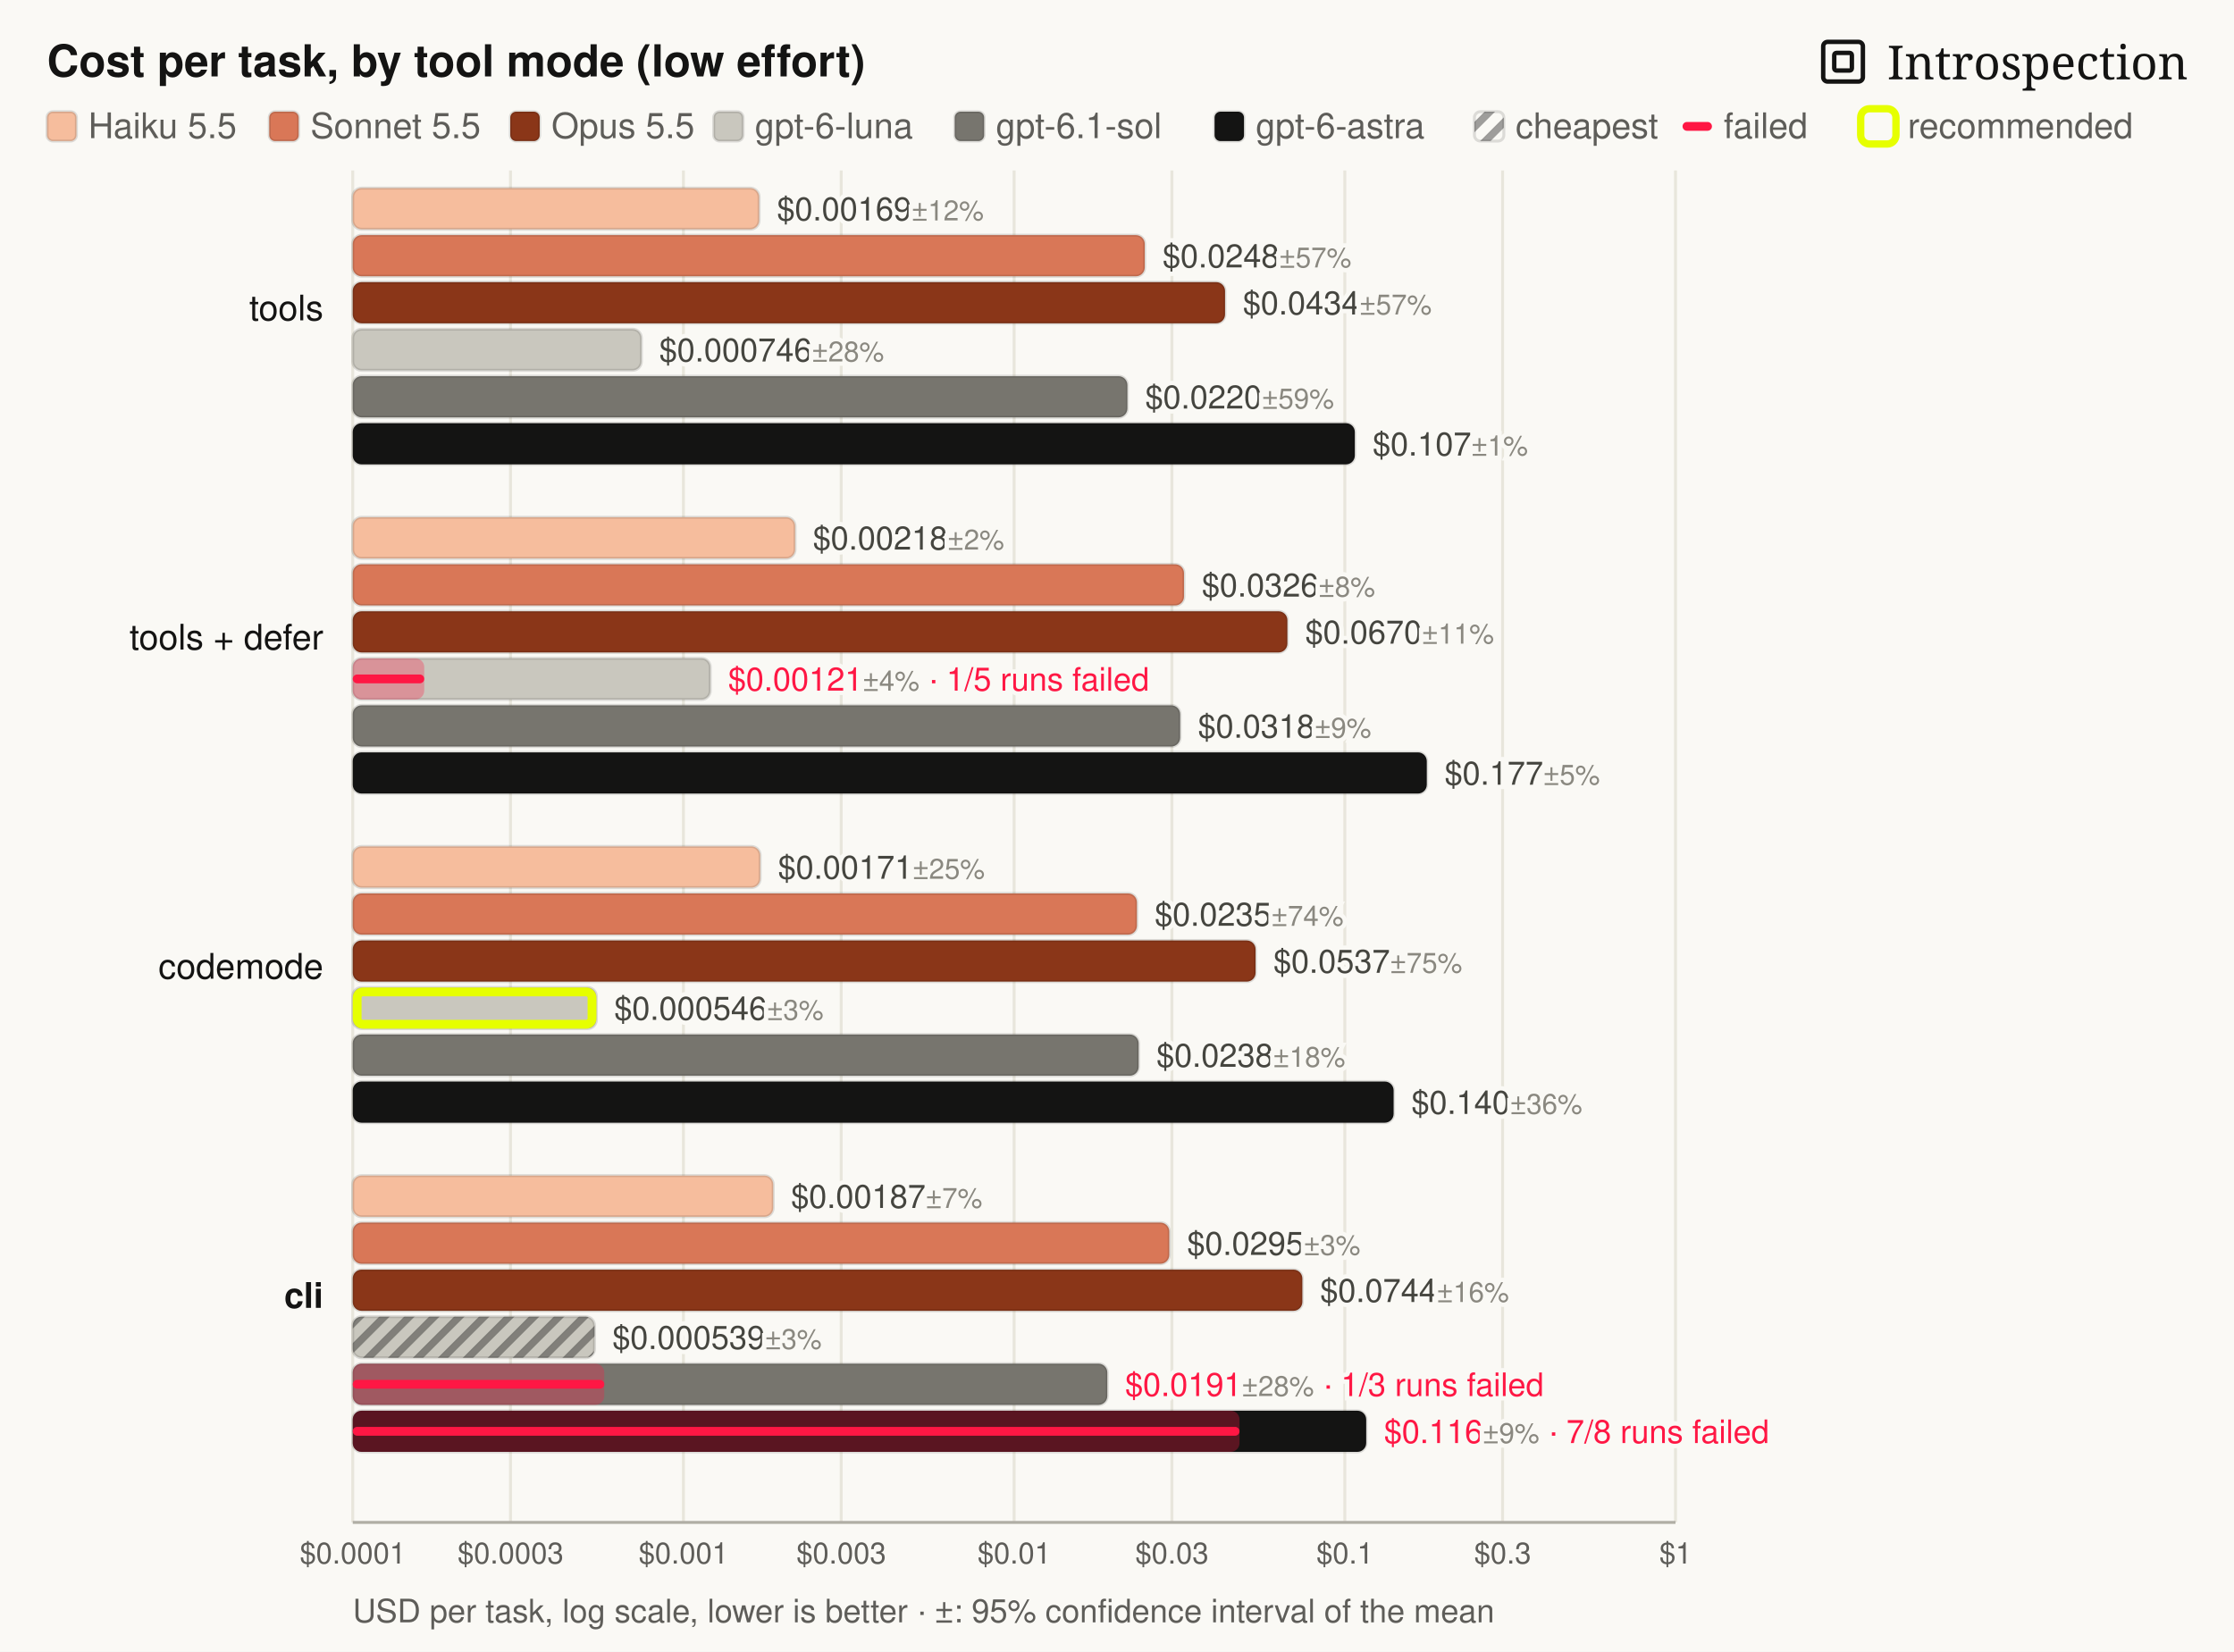
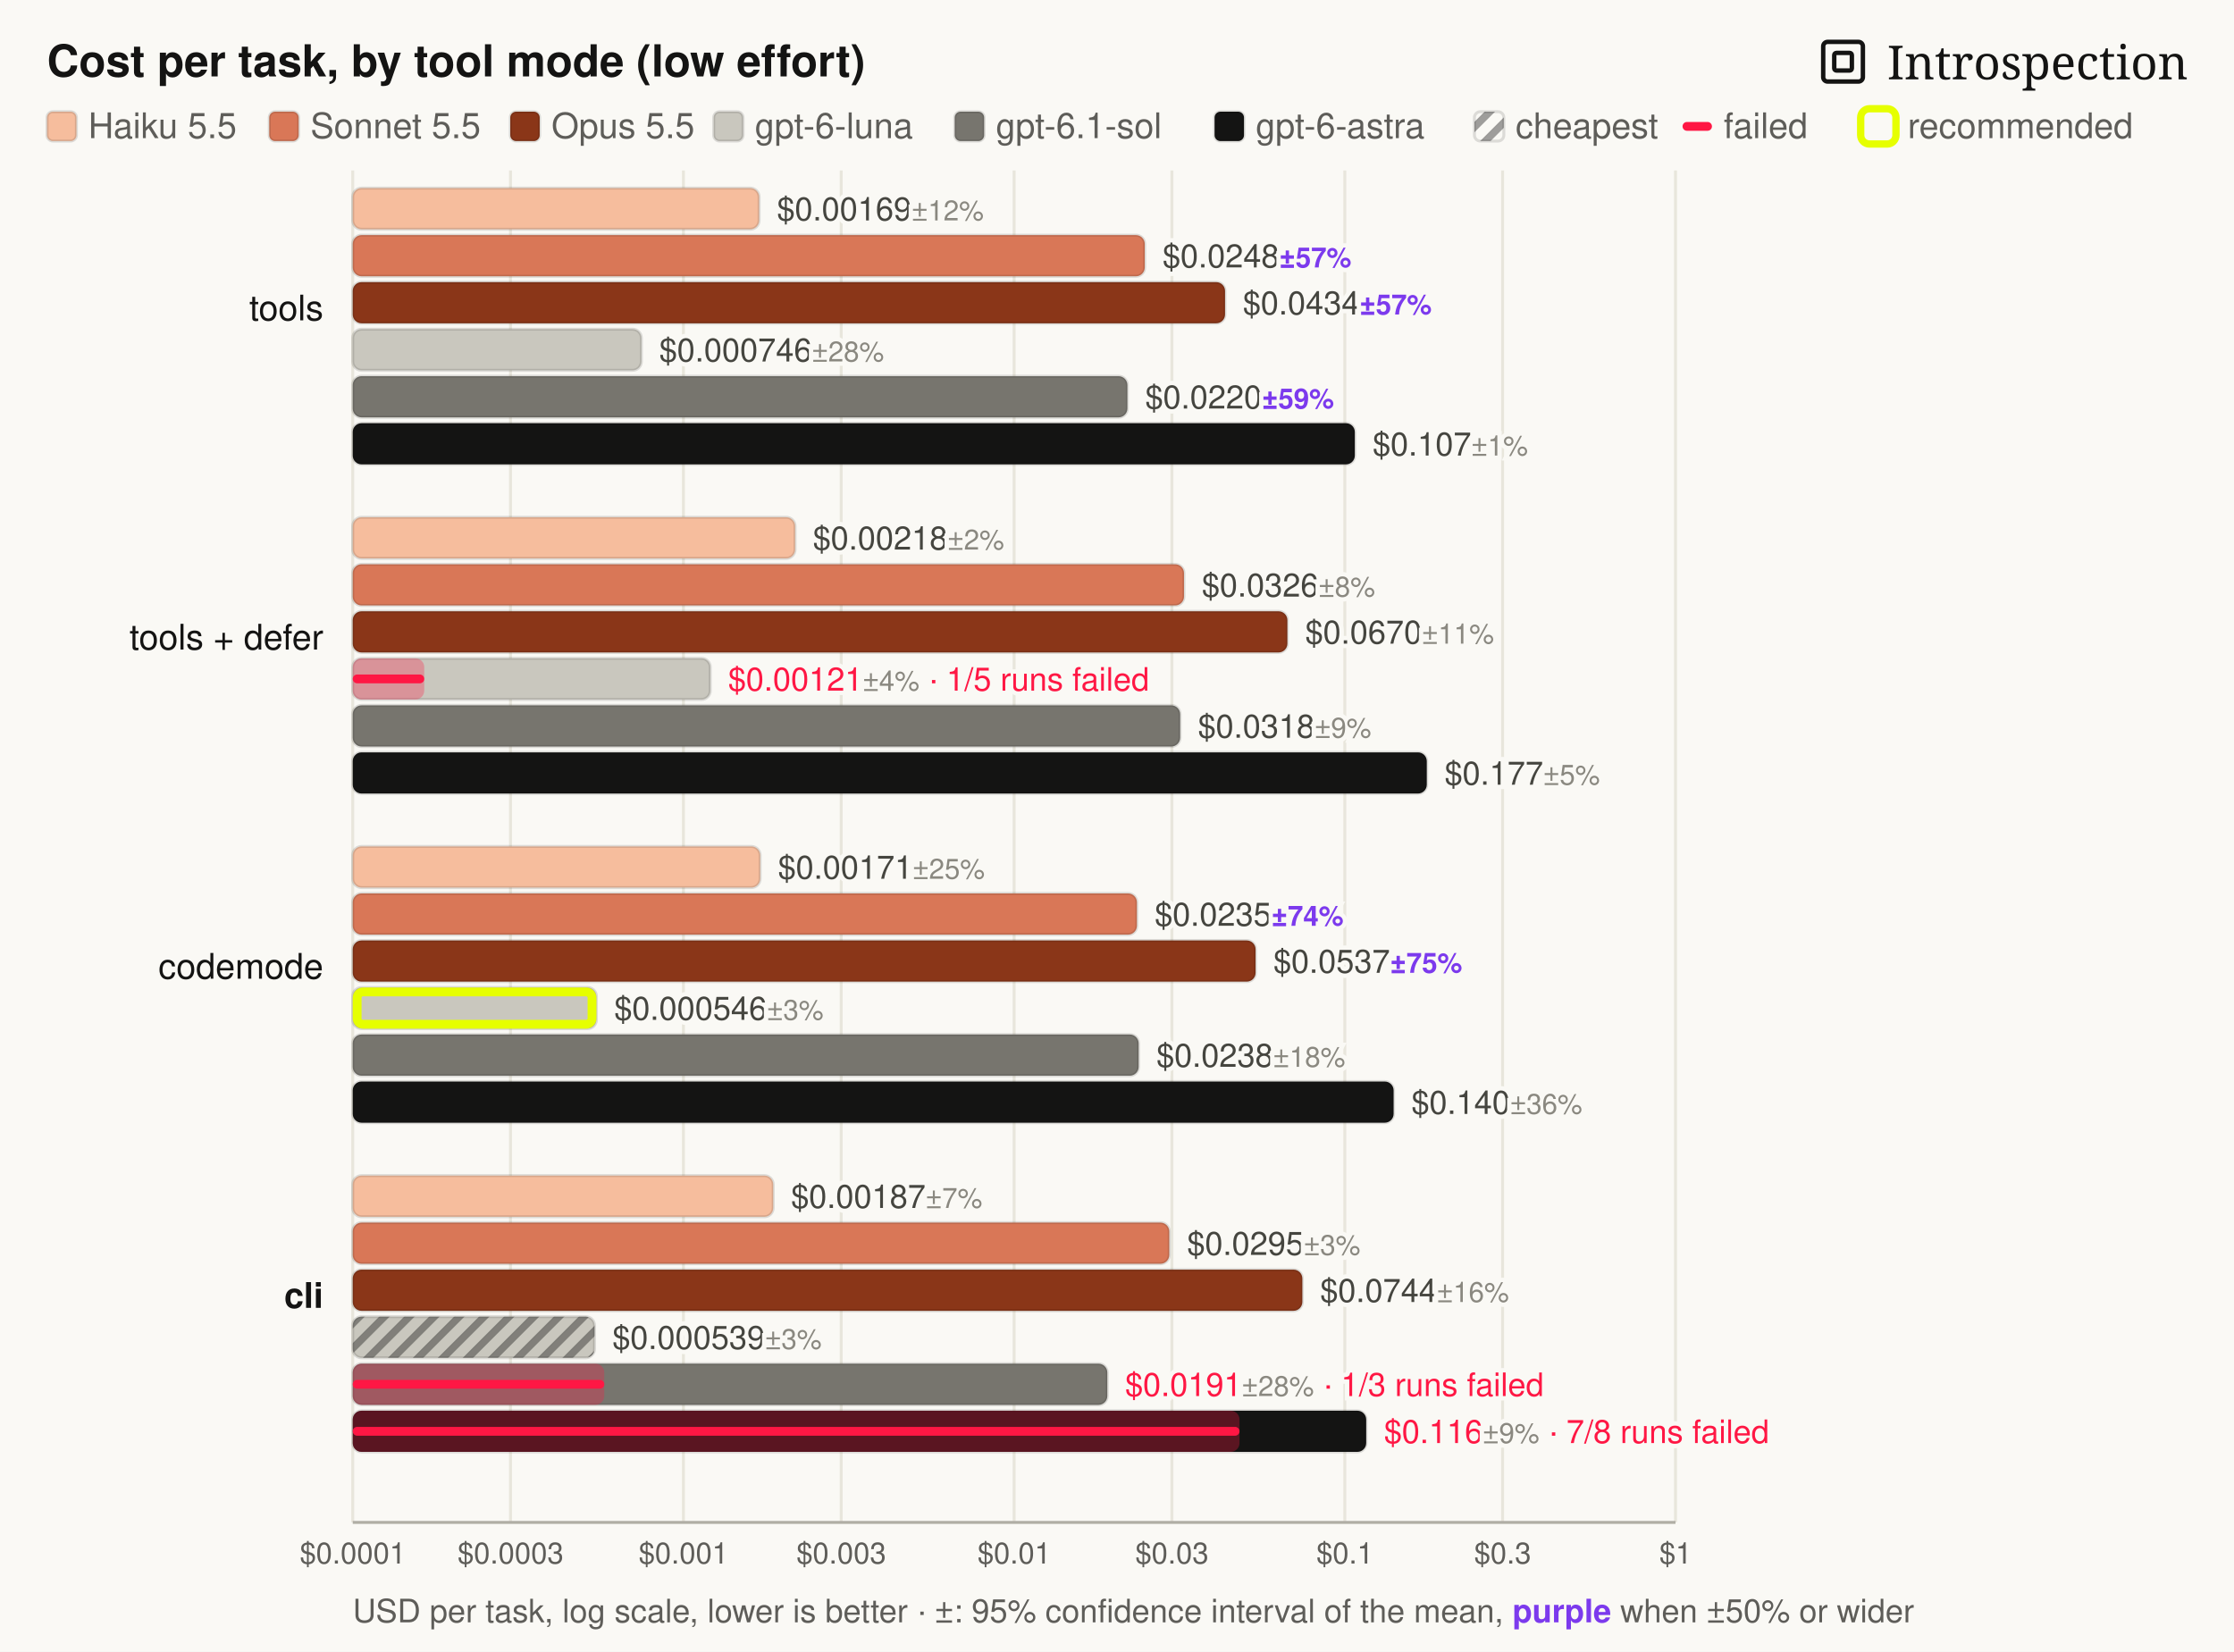
<svg xmlns="http://www.w3.org/2000/svg" width="760" height="562" viewBox="0 0 760 562" font-family="-apple-system, Segoe UI, Helvetica, Arial, sans-serif">
  <defs>
    <pattern id="win-light" patternUnits="userSpaceOnUse" width="6" height="6" patternTransform="rotate(45)">
      <rect width="2.5" height="6" fill="#141413" opacity="0.4" />
    </pattern>
    <pattern id="win-dark" patternUnits="userSpaceOnUse" width="6" height="6" patternTransform="rotate(45)">
      <rect width="2.5" height="6" fill="#ffffff" opacity="0.6" />
    </pattern>
  </defs>
  <rect width="760" height="562" fill="#faf9f5" />
  <text x="16" y="26" font-size="15" font-weight="600" fill="#141413">Cost per task, by tool mode (low effort)</text>
  <g transform="translate(618 12) scale(0.75)" fill="none" stroke="#141413" stroke-width="2" stroke-linecap="round" stroke-linejoin="round">
    <rect x="3" y="3" width="18" height="18" rx="2" />
    <rect x="8" y="8" width="8" height="8" rx="1" />
  </g>
  <text x="642" y="27" font-size="16" font-family="Georgia, serif" fill="#141413">Introspection</text>
  <rect x="16" y="38" width="10" height="10" rx="2" fill="#f6bd9d" stroke="#0000001f" />
  <text x="30" y="47" font-size="12" fill="#5e5d59">Haiku 5.5</text>
  <rect x="91.6" y="38" width="10" height="10" rx="2" fill="#d97757" stroke="#0000001f" />
  <text x="105.6" y="47" font-size="12" fill="#5e5d59">Sonnet 5.5</text>
  <rect x="173.6" y="38" width="10" height="10" rx="2" fill="#8a3618" stroke="#0000001f" />
  <text x="187.6" y="47" font-size="12" fill="#5e5d59">Opus 5.5</text>
  <rect x="242.8" y="38" width="10" height="10" rx="2" fill="#c9c7be" stroke="#0000001f" />
  <text x="256.8" y="47" font-size="12" fill="#5e5d59">gpt-6-luna</text>
  <rect x="324.8" y="38" width="10" height="10" rx="2" fill="#77756e" stroke="#0000001f" />
  <text x="338.8" y="47" font-size="12" fill="#5e5d59">gpt-6.1-sol</text>
  <rect x="413.2" y="38" width="10" height="10" rx="2" fill="#141413" stroke="#0000001f" />
  <text x="427.2" y="47" font-size="12" fill="#5e5d59">gpt-6-astra</text>
  <rect x="501.6" y="38" width="10" height="10" rx="2" fill="url(#win-light)" stroke="#0000001f" />
  <text x="515.6" y="47" font-size="12" fill="#5e5d59">cheapest</text>
  <rect x="572.4" y="41.5" width="10" height="3" rx="1.5" fill="#ff1744" />
  <text x="586.4" y="47" font-size="12" fill="#5e5d59">failed</text>
  <rect x="633" y="37" width="12" height="12" rx="3" fill="none" stroke="#e6ff00" stroke-width="2.5" />
  <text x="649" y="47" font-size="12" fill="#5e5d59">recommended</text>
  <line x1="120" y1="58" x2="120" y2="518" stroke="#e8e6dc" />
  <text x="120" y="532" font-size="10" text-anchor="middle" fill="#5e5d59">$0.0001</text>
  <line x1="173.676" y1="58" x2="173.676" y2="518" stroke="#e8e6dc" />
  <text x="173.676" y="532" font-size="10" text-anchor="middle" fill="#5e5d59">$0.0003</text>
  <line x1="232.5" y1="58" x2="232.5" y2="518" stroke="#e8e6dc" />
  <text x="232.5" y="532" font-size="10" text-anchor="middle" fill="#5e5d59">$0.001</text>
  <line x1="286.176" y1="58" x2="286.176" y2="518" stroke="#e8e6dc" />
  <text x="286.176" y="532" font-size="10" text-anchor="middle" fill="#5e5d59">$0.003</text>
  <line x1="345" y1="58" x2="345" y2="518" stroke="#e8e6dc" />
  <text x="345" y="532" font-size="10" text-anchor="middle" fill="#5e5d59">$0.01</text>
  <line x1="398.676" y1="58" x2="398.676" y2="518" stroke="#e8e6dc" />
  <text x="398.676" y="532" font-size="10" text-anchor="middle" fill="#5e5d59">$0.03</text>
  <line x1="457.5" y1="58" x2="457.5" y2="518" stroke="#e8e6dc" />
  <text x="457.5" y="532" font-size="10" text-anchor="middle" fill="#5e5d59">$0.1</text>
  <line x1="511.176" y1="58" x2="511.176" y2="518" stroke="#e8e6dc" />
  <text x="511.176" y="532" font-size="10" text-anchor="middle" fill="#5e5d59">$0.3</text>
  <line x1="570" y1="58" x2="570" y2="518" stroke="#e8e6dc" />
  <text x="570" y="532" font-size="10" text-anchor="middle" fill="#5e5d59">$1</text>
  <line x1="120" y1="518" x2="570" y2="518" stroke="#b0aea5" />
  <text x="110" y="109" font-size="12" text-anchor="end" fill="#141413" font-weight="400">tools</text>
  <rect x="120" y="64" width="138.252" height="14" rx="3" fill="#f6bd9d" stroke="#0000001f" data-href="https://artificialanalysis.ai/models/claude-haiku-5-5" />
  <text x="264.252" y="75" font-size="11" stroke="#faf9f5" stroke-width="3" paint-order="stroke" fill="#45453f">$0.00169<tspan font-size="9.5" fill="#8a8880"> ±12%</tspan>
  </text>
  <rect x="120" y="80" width="269.433" height="14" rx="3" fill="#d97757" stroke="#0000001f" data-href="https://artificialanalysis.ai/models/claude-sonnet-5-5" />
-   <text x="395.433" y="91" font-size="11" stroke="#faf9f5" stroke-width="3" paint-order="stroke" fill="#45453f">$0.0248<tspan font-size="9.5" fill="#8a8880"> ±57%</tspan>
+   <text x="395.433" y="91" font-size="11" stroke="#faf9f5" stroke-width="3" paint-order="stroke" fill="#45453f">$0.0248<tspan font-size="9.5" fill="#7c3aed" font-weight="600"> ±57%</tspan>
  </text>
  <rect x="120" y="96" width="296.756" height="14" rx="3" fill="#8a3618" stroke="#0000001f" data-href="https://artificialanalysis.ai/models/claude-opus-5-5" />
-   <text x="422.756" y="107" font-size="11" stroke="#faf9f5" stroke-width="3" paint-order="stroke" fill="#45453f">$0.0434<tspan font-size="9.5" fill="#8a8880"> ±57%</tspan>
+   <text x="422.756" y="107" font-size="11" stroke="#faf9f5" stroke-width="3" paint-order="stroke" fill="#45453f">$0.0434<tspan font-size="9.5" fill="#7c3aed" font-weight="600"> ±57%</tspan>
  </text>
  <rect x="120" y="112" width="98.203" height="14" rx="3" fill="#c9c7be" stroke="#0000001f" data-href="https://artificialanalysis.ai/models/gpt-6-luna" />
  <text x="224.203" y="123" font-size="11" stroke="#faf9f5" stroke-width="3" paint-order="stroke" fill="#45453f">$0.000746<tspan font-size="9.5" fill="#8a8880"> ±28%</tspan>
  </text>
  <rect x="120" y="128" width="263.531" height="14" rx="3" fill="#77756e" stroke="#0000001f" data-href="https://artificialanalysis.ai/models/gpt-6-1-sol" />
-   <text x="389.531" y="139" font-size="11" stroke="#faf9f5" stroke-width="3" paint-order="stroke" fill="#45453f">$0.0220<tspan font-size="9.5" fill="#8a8880"> ±59%</tspan>
+   <text x="389.531" y="139" font-size="11" stroke="#faf9f5" stroke-width="3" paint-order="stroke" fill="#45453f">$0.0220<tspan font-size="9.5" fill="#7c3aed" font-weight="600"> ±59%</tspan>
  </text>
  <rect x="120" y="144" width="340.901" height="14" rx="3" fill="#141413" stroke="#0000001f" data-href="https://artificialanalysis.ai/models/gpt-6-astra" />
  <text x="466.901" y="155" font-size="11" stroke="#faf9f5" stroke-width="3" paint-order="stroke" fill="#45453f">$0.107<tspan font-size="9.5" fill="#8a8880"> ±1%</tspan>
  </text>
  <text x="110" y="221" font-size="12" text-anchor="end" fill="#141413" font-weight="400">tools + defer</text>
  <rect x="120" y="176" width="150.479" height="14" rx="3" fill="#f6bd9d" stroke="#0000001f" data-href="https://artificialanalysis.ai/models/claude-haiku-5-5" />
  <text x="276.479" y="187" font-size="11" stroke="#faf9f5" stroke-width="3" paint-order="stroke" fill="#45453f">$0.00218<tspan font-size="9.5" fill="#8a8880"> ±2%</tspan>
  </text>
  <rect x="120" y="192" width="282.791" height="14" rx="3" fill="#d97757" stroke="#0000001f" data-href="https://artificialanalysis.ai/models/claude-sonnet-5-5" />
  <text x="408.791" y="203" font-size="11" stroke="#faf9f5" stroke-width="3" paint-order="stroke" fill="#45453f">$0.0326<tspan font-size="9.5" fill="#8a8880"> ±8%</tspan>
  </text>
  <rect x="120" y="208" width="317.96" height="14" rx="3" fill="#8a3618" stroke="#0000001f" data-href="https://artificialanalysis.ai/models/claude-opus-5-5" />
  <text x="443.96" y="219" font-size="11" stroke="#faf9f5" stroke-width="3" paint-order="stroke" fill="#45453f">$0.0670<tspan font-size="9.5" fill="#8a8880"> ±11%</tspan>
  </text>
  <rect x="120" y="224" width="121.642" height="14" rx="3" fill="#c9c7be" stroke="#0000001f" data-href="https://artificialanalysis.ai/models/gpt-6-luna" />
  <rect x="120" y="224" width="24.328" height="14" rx="3" fill="#ff1744" opacity="0.3" pointer-events="none" />
  <rect x="120" y="229.5" width="24.328" height="3" rx="1.5" fill="#ff1744" pointer-events="none" />
  <text x="247.642" y="235" font-size="11" stroke="#faf9f5" stroke-width="3" paint-order="stroke" fill="#ff1744">$0.00121<tspan font-size="9.5" fill="#8a8880"> ±4%</tspan> · 1/5 runs failed</text>
  <rect x="120" y="240" width="281.476" height="14" rx="3" fill="#77756e" stroke="#0000001f" data-href="https://artificialanalysis.ai/models/gpt-6-1-sol" />
  <text x="407.476" y="251" font-size="11" stroke="#faf9f5" stroke-width="3" paint-order="stroke" fill="#45453f">$0.0318<tspan font-size="9.5" fill="#8a8880"> ±9%</tspan>
  </text>
  <rect x="120" y="256" width="365.383" height="14" rx="3" fill="#141413" stroke="#0000001f" data-href="https://artificialanalysis.ai/models/gpt-6-astra" />
  <text x="491.383" y="267" font-size="11" stroke="#faf9f5" stroke-width="3" paint-order="stroke" fill="#45453f">$0.177<tspan font-size="9.5" fill="#8a8880"> ±5%</tspan>
  </text>
  <text x="110" y="333" font-size="12" text-anchor="end" fill="#141413" font-weight="400">codemode</text>
  <rect x="120" y="288" width="138.607" height="14" rx="3" fill="#f6bd9d" stroke="#0000001f" data-href="https://artificialanalysis.ai/models/claude-haiku-5-5" />
  <text x="264.607" y="299" font-size="11" stroke="#faf9f5" stroke-width="3" paint-order="stroke" fill="#45453f">$0.00171<tspan font-size="9.5" fill="#8a8880"> ±25%</tspan>
  </text>
  <rect x="120" y="304" width="266.763" height="14" rx="3" fill="#d97757" stroke="#0000001f" data-href="https://artificialanalysis.ai/models/claude-sonnet-5-5" />
-   <text x="392.763" y="315" font-size="11" stroke="#faf9f5" stroke-width="3" paint-order="stroke" fill="#45453f">$0.0235<tspan font-size="9.5" fill="#8a8880"> ±74%</tspan>
+   <text x="392.763" y="315" font-size="11" stroke="#faf9f5" stroke-width="3" paint-order="stroke" fill="#45453f">$0.0235<tspan font-size="9.5" fill="#7c3aed" font-weight="600"> ±74%</tspan>
  </text>
  <rect x="120" y="320" width="307.144" height="14" rx="3" fill="#8a3618" stroke="#0000001f" data-href="https://artificialanalysis.ai/models/claude-opus-5-5" />
-   <text x="433.144" y="331" font-size="11" stroke="#faf9f5" stroke-width="3" paint-order="stroke" fill="#45453f">$0.0537<tspan font-size="9.5" fill="#8a8880"> ±75%</tspan>
+   <text x="433.144" y="331" font-size="11" stroke="#faf9f5" stroke-width="3" paint-order="stroke" fill="#45453f">$0.0537<tspan font-size="9.5" fill="#7c3aed" font-weight="600"> ±75%</tspan>
  </text>
  <rect x="120" y="336" width="82.898" height="14" rx="3" fill="#c9c7be" stroke="#0000001f" data-href="https://artificialanalysis.ai/models/gpt-6-luna" />
  <rect x="121.5" y="337.5" width="79.898" height="11" rx="2" fill="none" stroke="#e6ff00" stroke-width="3" pointer-events="none" />
  <text x="208.898" y="347" font-size="11" stroke="#faf9f5" stroke-width="3" paint-order="stroke" fill="#45453f">$0.000546<tspan font-size="9.5" fill="#8a8880"> ±3%</tspan>
  </text>
  <rect x="120" y="352" width="267.355" height="14" rx="3" fill="#77756e" stroke="#0000001f" data-href="https://artificialanalysis.ai/models/gpt-6-1-sol" />
  <text x="393.355" y="363" font-size="11" stroke="#faf9f5" stroke-width="3" paint-order="stroke" fill="#45453f">$0.0238<tspan font-size="9.5" fill="#8a8880"> ±18%</tspan>
  </text>
  <rect x="120" y="368" width="354.099" height="14" rx="3" fill="#141413" stroke="#0000001f" data-href="https://artificialanalysis.ai/models/gpt-6-astra" />
  <text x="480.099" y="379" font-size="11" stroke="#faf9f5" stroke-width="3" paint-order="stroke" fill="#45453f">$0.140<tspan font-size="9.5" fill="#8a8880"> ±36%</tspan>
  </text>
  <text x="110" y="445" font-size="12" text-anchor="end" fill="#141413" font-weight="600">cli</text>
  <rect x="120" y="400" width="143.048" height="14" rx="3" fill="#f6bd9d" stroke="#0000001f" data-href="https://artificialanalysis.ai/models/claude-haiku-5-5" />
  <text x="269.048" y="411" font-size="11" stroke="#faf9f5" stroke-width="3" paint-order="stroke" fill="#45453f">$0.00187<tspan font-size="9.5" fill="#8a8880"> ±7%</tspan>
  </text>
  <rect x="120" y="416" width="277.78" height="14" rx="3" fill="#d97757" stroke="#0000001f" data-href="https://artificialanalysis.ai/models/claude-sonnet-5-5" />
  <text x="403.78" y="427" font-size="11" stroke="#faf9f5" stroke-width="3" paint-order="stroke" fill="#45453f">$0.0295<tspan font-size="9.5" fill="#8a8880"> ±3%</tspan>
  </text>
  <rect x="120" y="432" width="323.051" height="14" rx="3" fill="#8a3618" stroke="#0000001f" data-href="https://artificialanalysis.ai/models/claude-opus-5-5" />
  <text x="449.051" y="443" font-size="11" stroke="#faf9f5" stroke-width="3" paint-order="stroke" fill="#45453f">$0.0744<tspan font-size="9.5" fill="#8a8880"> ±16%</tspan>
  </text>
  <rect x="120" y="448" width="82.271" height="14" rx="3" fill="#c9c7be" stroke="#0000001f" data-href="https://artificialanalysis.ai/models/gpt-6-luna" />
  <rect x="120" y="448" width="82.271" height="14" rx="3" fill="url(#win-light)" pointer-events="none" />
  <text x="208.271" y="459" font-size="11" stroke="#faf9f5" stroke-width="3" paint-order="stroke" fill="#45453f">$0.000539<tspan font-size="9.5" fill="#8a8880"> ±3%</tspan>
  </text>
  <rect x="120" y="464" width="256.701" height="14" rx="3" fill="#77756e" stroke="#0000001f" data-href="https://artificialanalysis.ai/models/gpt-6-1-sol" />
  <rect x="120" y="464" width="85.567" height="14" rx="3" fill="#ff1744" opacity="0.3" pointer-events="none" />
  <rect x="120" y="469.5" width="85.567" height="3" rx="1.5" fill="#ff1744" pointer-events="none" />
  <text x="382.701" y="475" font-size="11" stroke="#faf9f5" stroke-width="3" paint-order="stroke" fill="#ff1744">$0.0191<tspan font-size="9.5" fill="#8a8880"> ±28%</tspan> · 1/3 runs failed</text>
  <rect x="120" y="480" width="344.773" height="14" rx="3" fill="#141413" stroke="#0000001f" data-href="https://artificialanalysis.ai/models/gpt-6-astra" />
  <rect x="120" y="480" width="301.676" height="14" rx="3" fill="#ff1744" opacity="0.3" pointer-events="none" />
  <rect x="120" y="485.5" width="301.676" height="3" rx="1.5" fill="#ff1744" pointer-events="none" />
  <text x="470.773" y="491" font-size="11" stroke="#faf9f5" stroke-width="3" paint-order="stroke" fill="#ff1744">$0.116<tspan font-size="9.5" fill="#8a8880"> ±9%</tspan> · 7/8 runs failed</text>
-   <text x="120" y="552" font-size="11" fill="#5e5d59">USD per task, log scale, lower is better · ±: 95% confidence interval of the mean</text>
+   <text x="120" y="552" font-size="11" fill="#5e5d59">USD per task, log scale, lower is better · ±: 95% confidence interval of the mean, <tspan fill="#7c3aed" font-weight="600">purple</tspan> when ±50% or wider</text>
</svg>
